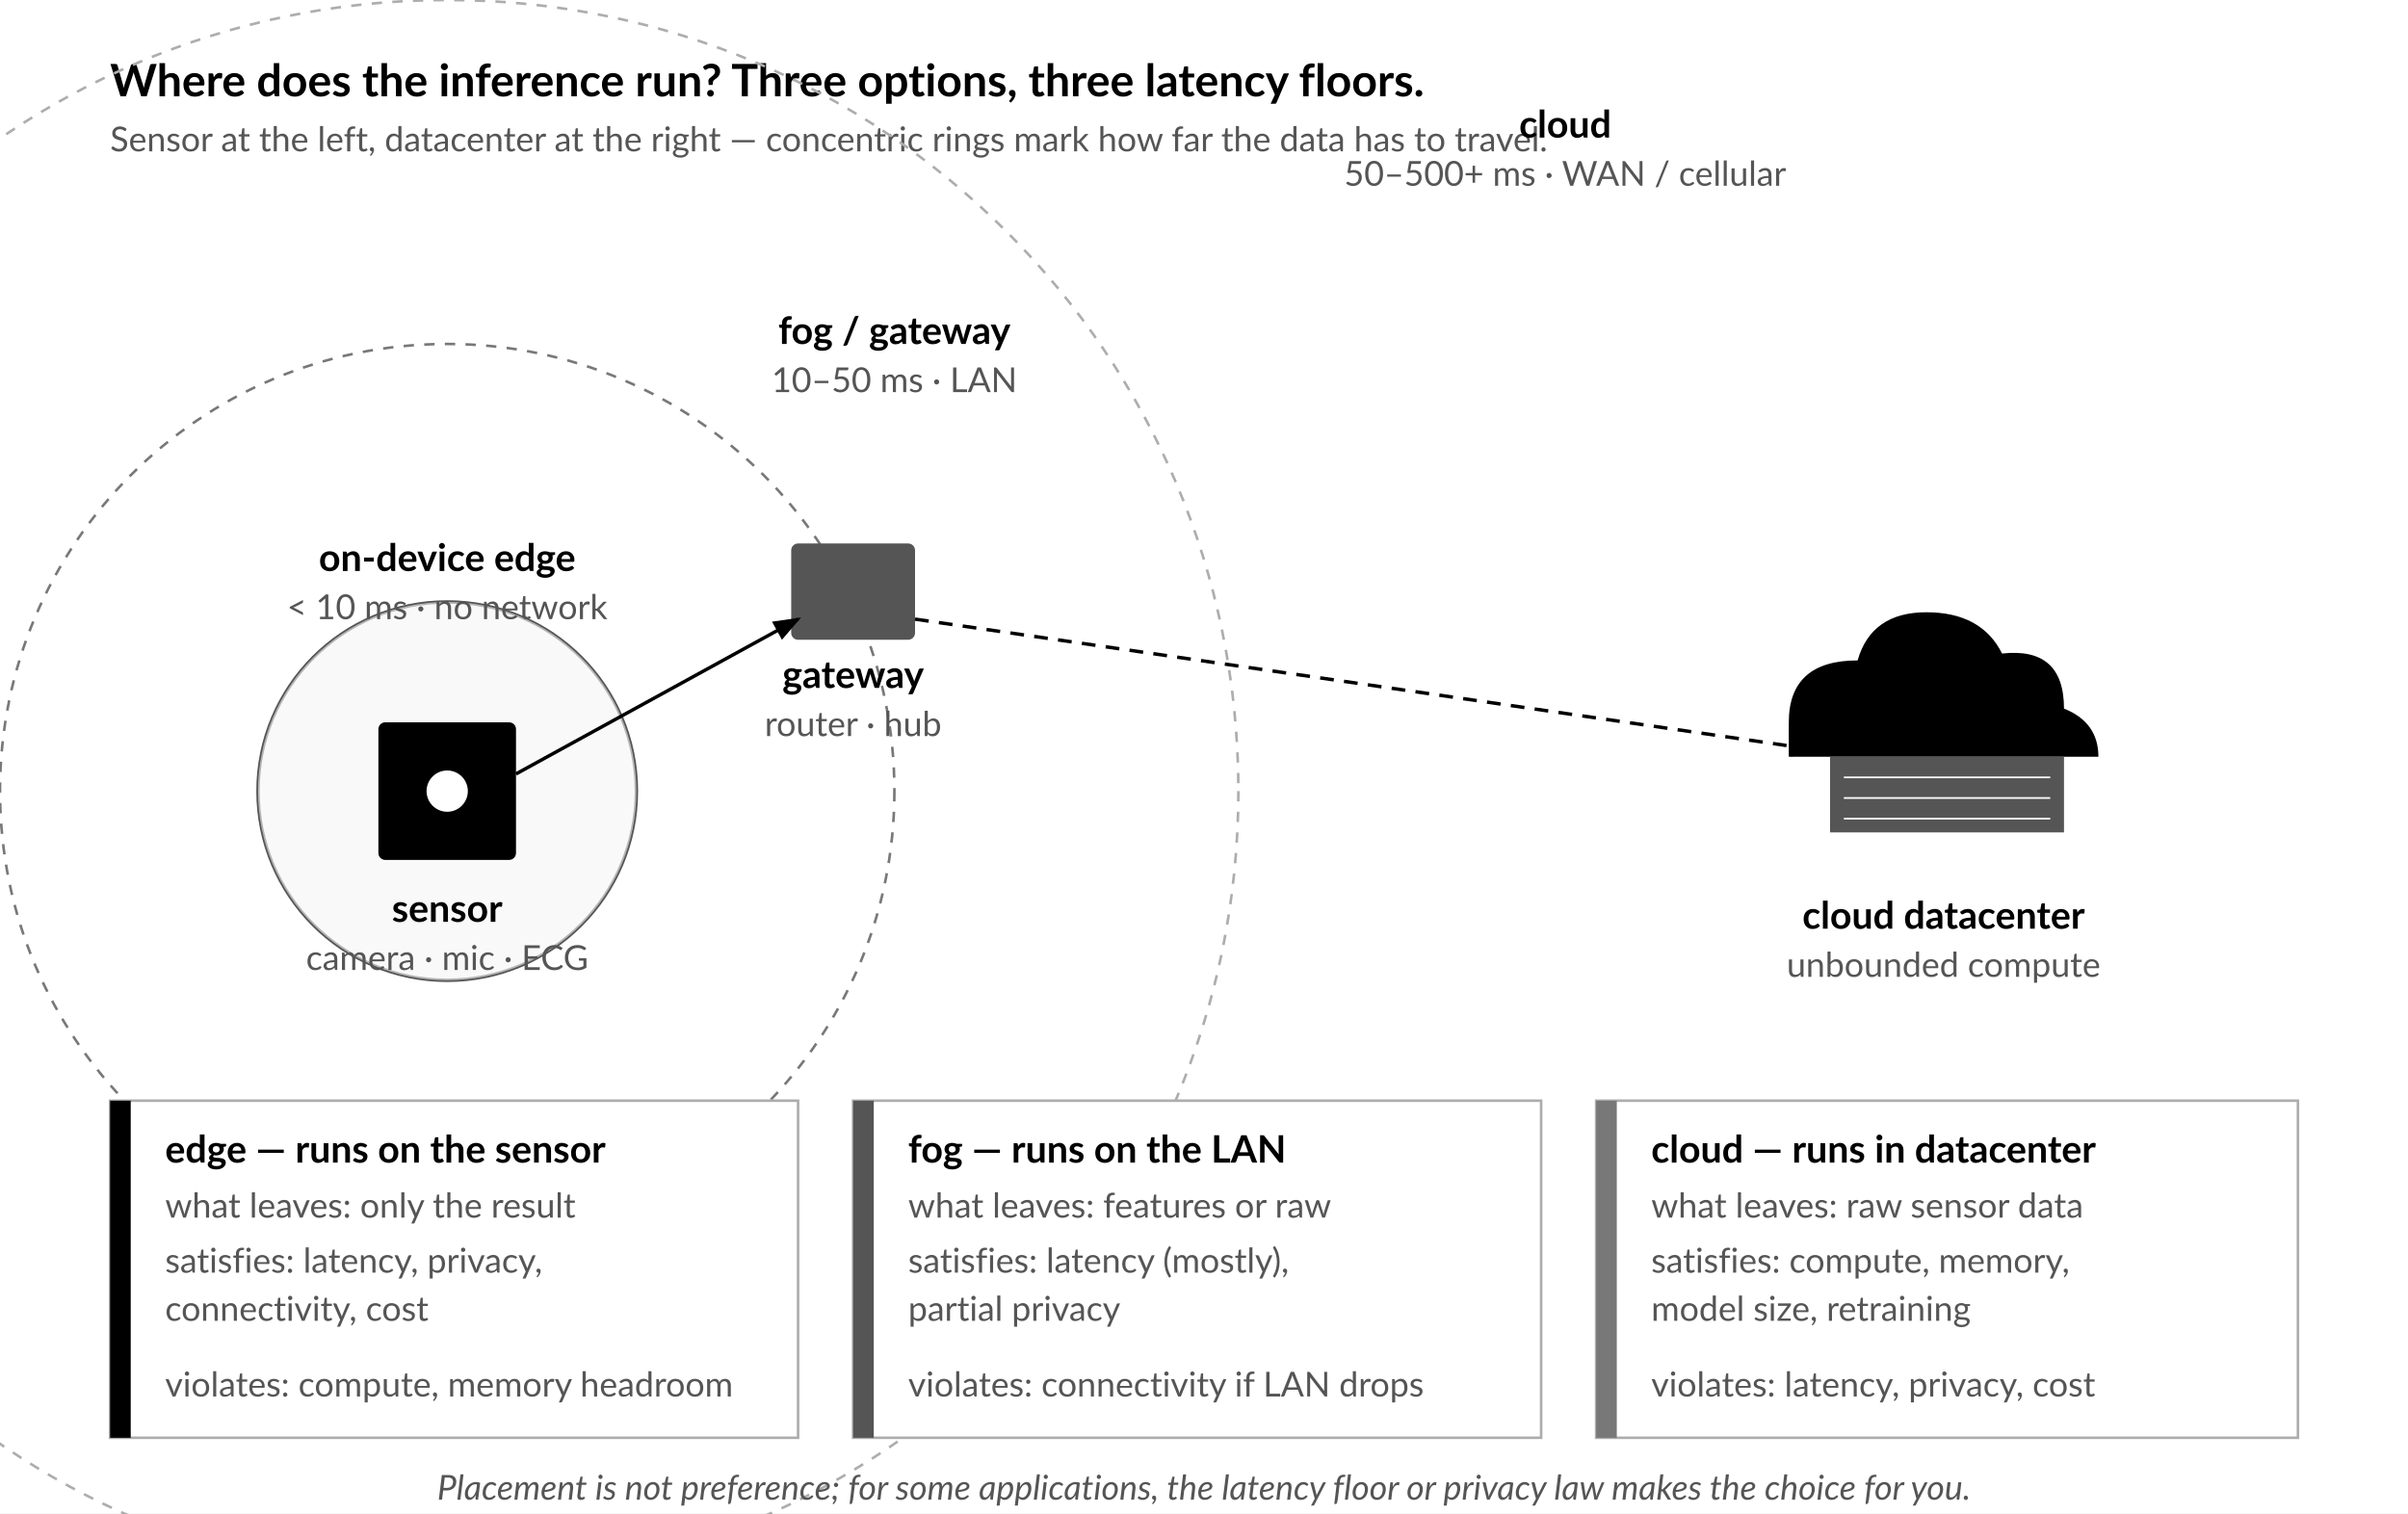
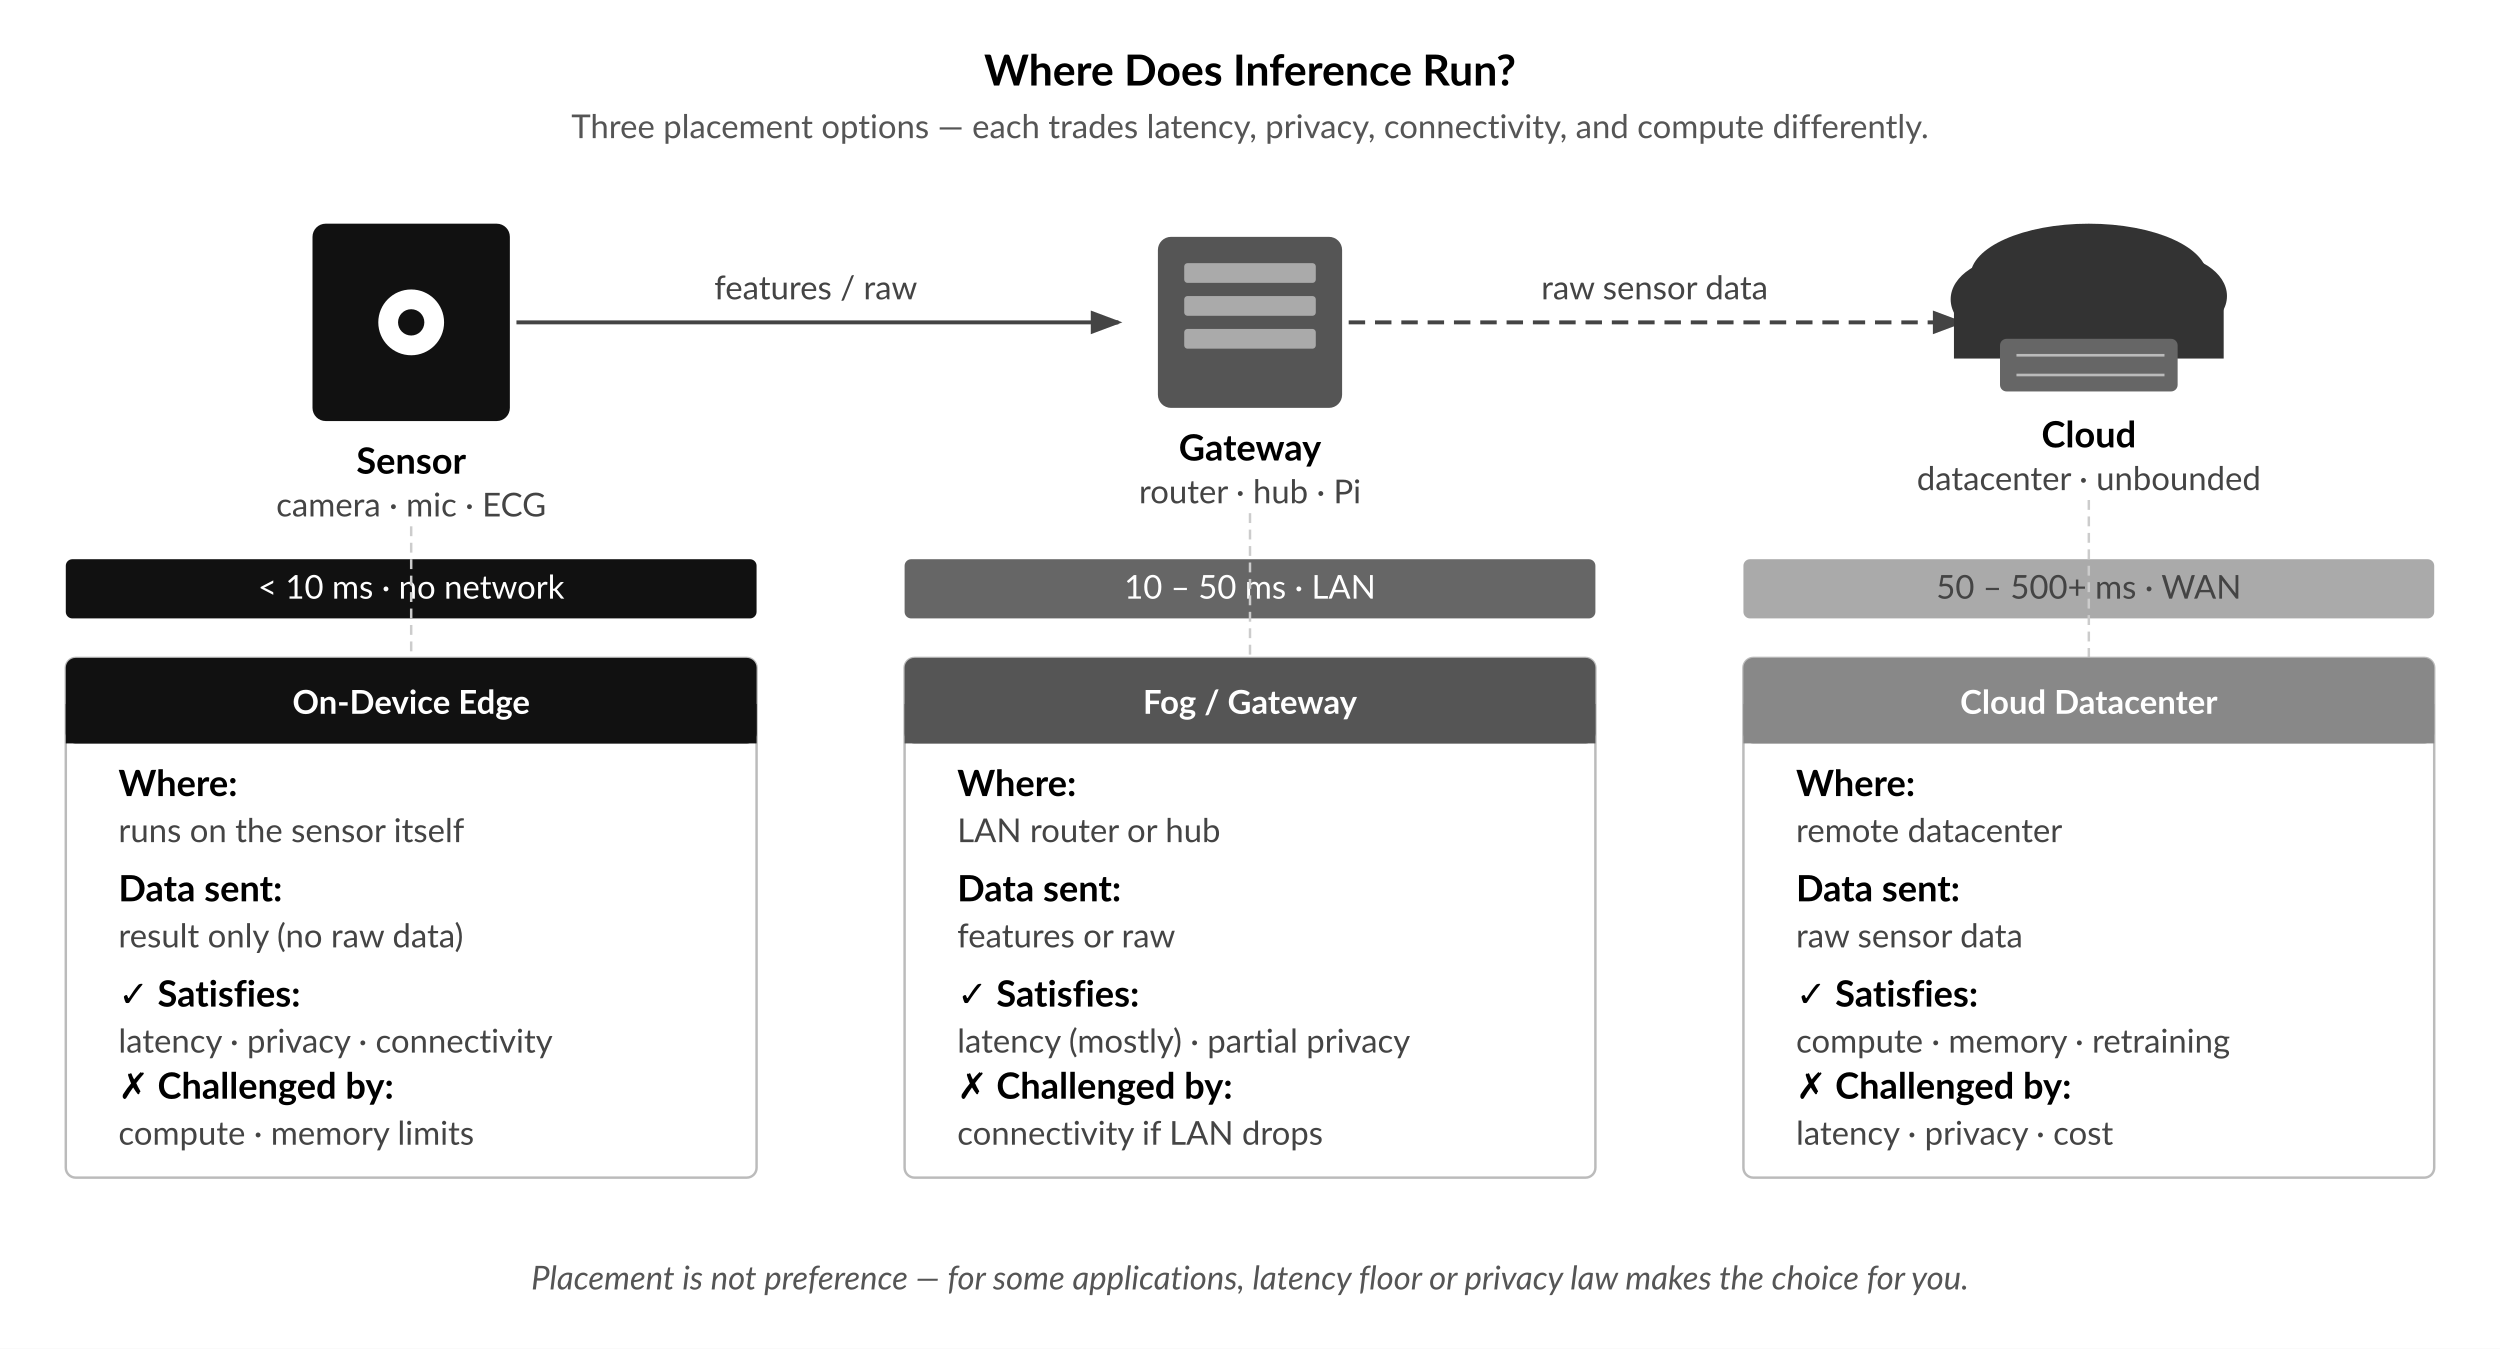
- <svg xmlns="http://www.w3.org/2000/svg" viewBox="0 0 700 440" role="img" aria-labelledby="t03 d03">
+ <svg xmlns="http://www.w3.org/2000/svg" viewBox="0 0 760 410" role="img" aria-labelledby="t03 d03">
  <defs>
    <style>
-       .ti { font-family: 'Real Head Pro', 'FF Real', Lato, sans-serif; font-size: 13px; font-weight: bold; fill: #000000; }
-       .lb { font-family: 'Real Head Pro', 'FF Real', Lato, sans-serif; font-size: 11px; fill: #000000; }
-       .sm { font-family: 'Real Head Pro', 'FF Real', Lato, sans-serif; font-size: 10px; fill: #555555; }
-       .cap { font-family: 'Real Head Pro', 'FF Real', Lato, sans-serif; font-size: 10px; font-style: italic; fill: #555555; }
-       .nm { font-family: 'Real Head Pro', 'FF Real', Lato, sans-serif; font-size: 11px; font-weight: bold; fill: #000000; }
+       .ti  { font-family: Lato, 'Helvetica Neue', Arial, sans-serif; font-size: 13px; font-weight: bold; fill: #000000; }
+       .sub { font-family: Lato, 'Helvetica Neue', Arial, sans-serif; font-size: 10px; fill: #555555; }
+       .nm  { font-family: Lato, 'Helvetica Neue', Arial, sans-serif; font-size: 11px; font-weight: bold; fill: #000000; }
+       .sm  { font-family: Lato, 'Helvetica Neue', Arial, sans-serif; font-size: 10px; fill: #444444; }
+       .wh  { font-family: Lato, 'Helvetica Neue', Arial, sans-serif; font-size: 10px; fill: #FFFFFF; }
+       .cap { font-family: Lato, 'Helvetica Neue', Arial, sans-serif; font-size: 10px; font-style: italic; fill: #555555; }
    </style>
-     <marker id="ar3" markerWidth="8" markerHeight="6" refX="7" refY="3" orient="auto">
-       <polygon points="0 0, 8 3, 0 6" fill="#000000" />
+     <marker id="arr" markerWidth="8" markerHeight="6" refX="7" refY="3" orient="auto">
+       <polygon points="0 0, 8 3, 0 6" fill="#444444" />
    </marker>
  </defs>
-   <rect width="700" height="440" fill="#FFFFFF" />
-   <text x="32" y="28" class="ti">Where does the inference run? Three options, three latency floors.</text>
-   <text x="32" y="44" class="sm">Sensor at the left, datacenter at the right — concentric rings mark how far the data has to travel.</text>
-   <circle cx="130" cy="230" r="230" fill="none" stroke="#ADADAD" stroke-width="0.75" stroke-dasharray="3 3" />
-   <circle cx="130" cy="230" r="130" fill="none" stroke="#787878" stroke-width="0.75" stroke-dasharray="3 3" />
-   <circle cx="130" cy="230" r="55" fill="none" stroke="#555555" stroke-width="1" />
-   <circle cx="130" cy="230" r="55" fill="#F5F5F5" opacity="0.6" />
-   <rect x="110" y="210" width="40" height="40" fill="#000000" rx="2" />
-   <circle cx="130" cy="230" r="6" fill="#FFFFFF" />
-   <text x="130" y="268" text-anchor="middle" class="nm">sensor</text>
-   <text x="130" y="282" text-anchor="middle" class="sm">camera · mic · ECG</text>
-   <rect x="230" y="158" width="36" height="28" fill="#555555" rx="2" />
-   <text x="248" y="176" text-anchor="middle" class="sm" fill="#FFFFFF">GW</text>
-   <text x="248" y="200" text-anchor="middle" class="nm">gateway</text>
-   <text x="248" y="214" text-anchor="middle" class="sm">router · hub</text>
-   <g transform="translate(560, 220)">
-     <path d="M -40 -10 Q -40 -28 -20 -28 Q -16 -42 0 -42 Q 16 -42 22 -30 Q 40 -32 40 -14 Q 50 -10 50 0 L -40 0 Z" fill="#000000" />
-     <rect x="-28" y="0" width="68" height="22" fill="#555555" />
-     <line x1="-24" y1="6" x2="36" y2="6" stroke="#FFFFFF" stroke-width="0.5" />
-     <line x1="-24" y1="12" x2="36" y2="12" stroke="#FFFFFF" stroke-width="0.5" />
-     <line x1="-24" y1="18" x2="36" y2="18" stroke="#FFFFFF" stroke-width="0.5" />
-   </g>
-   <text x="565" y="270" text-anchor="middle" class="nm">cloud datacenter</text>
-   <text x="565" y="284" text-anchor="middle" class="sm">unbounded compute</text>
-   <line x1="150" y1="225" x2="232" y2="180" stroke="#000000" stroke-width="1" marker-end="url(#ar3)" />
-   <line x1="266" y1="180" x2="528" y2="218" stroke="#000000" stroke-width="1" stroke-dasharray="4 3" marker-end="url(#ar3)" />
-   <text x="130" y="166" text-anchor="middle" class="nm">on-device edge</text>
-   <text x="130" y="180" text-anchor="middle" class="sm">&lt; 10 ms · no network</text>
-   <text x="260" y="100" text-anchor="middle" class="nm">fog / gateway</text>
-   <text x="260" y="114" text-anchor="middle" class="sm">10–50 ms · LAN</text>
-   <text x="455" y="40" text-anchor="middle" class="nm">cloud</text>
-   <text x="455" y="54" text-anchor="middle" class="sm">50–500+ ms · WAN / cellular</text>
-   <rect x="32" y="320" width="200" height="98" fill="#FFFFFF" stroke="#ADADAD" stroke-width="0.75" />
-   <rect x="32" y="320" width="6" height="98" fill="#000000" />
-   <text x="48" y="338" class="nm">edge — runs on the sensor</text>
-   <text x="48" y="354" class="sm">what leaves: only the result</text>
-   <text x="48" y="370" class="sm">satisfies: latency, privacy,</text>
-   <text x="48" y="384" class="sm">connectivity, cost</text>
-   <text x="48" y="406" class="sm">violates: compute, memory headroom</text>
-   <rect x="248" y="320" width="200" height="98" fill="#FFFFFF" stroke="#ADADAD" stroke-width="0.75" />
-   <rect x="248" y="320" width="6" height="98" fill="#555555" />
-   <text x="264" y="338" class="nm">fog — runs on the LAN</text>
-   <text x="264" y="354" class="sm">what leaves: features or raw</text>
-   <text x="264" y="370" class="sm">satisfies: latency (mostly),</text>
-   <text x="264" y="384" class="sm">partial privacy</text>
-   <text x="264" y="406" class="sm">violates: connectivity if LAN drops</text>
-   <rect x="464" y="320" width="204" height="98" fill="#FFFFFF" stroke="#ADADAD" stroke-width="0.75" />
-   <rect x="464" y="320" width="6" height="98" fill="#787878" />
-   <text x="480" y="338" class="nm">cloud — runs in datacenter</text>
-   <text x="480" y="354" class="sm">what leaves: raw sensor data</text>
-   <text x="480" y="370" class="sm">satisfies: compute, memory,</text>
-   <text x="480" y="384" class="sm">model size, retraining</text>
-   <text x="480" y="406" class="sm">violates: latency, privacy, cost</text>
-   <text x="350" y="436" text-anchor="middle" class="cap">Placement is not preference; for some applications, the latency floor or privacy law makes the choice for you.</text>
+   <rect width="760" height="410" fill="#FFFFFF" />
+   <text x="380" y="26" text-anchor="middle" class="ti">Where Does Inference Run?</text>
+   <text x="380" y="42" text-anchor="middle" class="sub">Three placement options — each trades latency, privacy, connectivity, and compute differently.</text>
+   <rect x="95" y="68" width="60" height="60" rx="4" fill="#111111" />
+   <circle cx="125" cy="98" r="10" fill="#FFFFFF" />
+   <circle cx="125" cy="98" r="4" fill="#111111" />
+   <text x="125" y="144" text-anchor="middle" class="nm">Sensor</text>
+   <text x="125" y="157" text-anchor="middle" class="sm">camera · mic · ECG</text>
+   <line x1="157" y1="98" x2="340" y2="98" stroke="#444444" stroke-width="1.2" marker-end="url(#arr)" />
+   <text x="248" y="91" text-anchor="middle" class="sm">features / raw</text>
+   <rect x="352" y="72" width="56" height="52" rx="4" fill="#555555" />
+   <rect x="360" y="80" width="40" height="6" rx="1" fill="#AAAAAA" />
+   <rect x="360" y="90" width="40" height="6" rx="1" fill="#AAAAAA" />
+   <rect x="360" y="100" width="40" height="6" rx="1" fill="#AAAAAA" />
+   <text x="380" y="140" text-anchor="middle" class="nm">Gateway</text>
+   <text x="380" y="153" text-anchor="middle" class="sm">router · hub · Pi</text>
+   <line x1="410" y1="98" x2="596" y2="98" stroke="#444444" stroke-width="1.2" stroke-dasharray="5 3" marker-end="url(#arr)" />
+   <text x="503" y="91" text-anchor="middle" class="sm">raw sensor data</text>
+   <ellipse cx="635" cy="84" rx="36" ry="16" fill="#333333" />
+   <ellipse cx="613" cy="91" rx="20" ry="13" fill="#333333" />
+   <ellipse cx="657" cy="90" rx="20" ry="13" fill="#333333" />
+   <rect x="594" y="89" width="82" height="20" fill="#333333" />
+   <rect x="608" y="103" width="54" height="16" rx="2" fill="#666666" />
+   <line x1="613" y1="108" x2="658" y2="108" stroke="#BBBBBB" stroke-width="0.8" />
+   <line x1="613" y1="114" x2="658" y2="114" stroke="#BBBBBB" stroke-width="0.8" />
+   <text x="635" y="136" text-anchor="middle" class="nm">Cloud</text>
+   <text x="635" y="149" text-anchor="middle" class="sm">datacenter · unbounded</text>
+   <text x="20" y="185" class="sm" font-weight="bold">Latency:</text>
+   <rect x="20" y="170" width="210" height="18" rx="2" fill="#111111" />
+   <text x="125" y="182" text-anchor="middle" class="wh">&lt; 10 ms · no network</text>
+   <rect x="275" y="170" width="210" height="18" rx="2" fill="#666666" />
+   <text x="380" y="182" text-anchor="middle" class="wh">10 – 50 ms · LAN</text>
+   <rect x="530" y="170" width="210" height="18" rx="2" fill="#AAAAAA" />
+   <text x="635" y="182" text-anchor="middle" class="sm" fill="#111111">50 – 500+ ms · WAN</text>
+   <line x1="125" y1="160" x2="125" y2="200" stroke="#CCCCCC" stroke-width="0.75" stroke-dasharray="3 2" />
+   <line x1="380" y1="156" x2="380" y2="200" stroke="#CCCCCC" stroke-width="0.75" stroke-dasharray="3 2" />
+   <line x1="635" y1="152" x2="635" y2="200" stroke="#CCCCCC" stroke-width="0.75" stroke-dasharray="3 2" />
+   <rect x="20" y="200" width="210" height="158" rx="3" fill="#FFFFFF" stroke="#BBBBBB" stroke-width="0.75" />
+   <rect x="20" y="200" width="210" height="26" rx="3" fill="#111111" />
+   <rect x="20" y="214" width="210" height="12" fill="#111111" />
+   <text x="125" y="217" text-anchor="middle" class="wh" font-weight="bold">On-Device Edge</text>
+   <text x="36" y="242" class="nm">Where:</text>
+   <text x="36" y="256" class="sm">runs on the sensor itself</text>
+   <text x="36" y="274" class="nm">Data sent:</text>
+   <text x="36" y="288" class="sm">result only (no raw data)</text>
+   <text x="36" y="306" class="nm">✓ Satisfies:</text>
+   <text x="36" y="320" class="sm">latency · privacy · connectivity</text>
+   <text x="36" y="334" class="nm">✗ Challenged by:</text>
+   <text x="36" y="348" class="sm">compute · memory limits</text>
+   <rect x="275" y="200" width="210" height="158" rx="3" fill="#FFFFFF" stroke="#BBBBBB" stroke-width="0.75" />
+   <rect x="275" y="200" width="210" height="26" rx="3" fill="#555555" />
+   <rect x="275" y="214" width="210" height="12" fill="#555555" />
+   <text x="380" y="217" text-anchor="middle" class="wh" font-weight="bold">Fog / Gateway</text>
+   <text x="291" y="242" class="nm">Where:</text>
+   <text x="291" y="256" class="sm">LAN router or hub</text>
+   <text x="291" y="274" class="nm">Data sent:</text>
+   <text x="291" y="288" class="sm">features or raw</text>
+   <text x="291" y="306" class="nm">✓ Satisfies:</text>
+   <text x="291" y="320" class="sm">latency (mostly) · partial privacy</text>
+   <text x="291" y="334" class="nm">✗ Challenged by:</text>
+   <text x="291" y="348" class="sm">connectivity if LAN drops</text>
+   <rect x="530" y="200" width="210" height="158" rx="3" fill="#FFFFFF" stroke="#BBBBBB" stroke-width="0.75" />
+   <rect x="530" y="200" width="210" height="26" rx="3" fill="#888888" />
+   <rect x="530" y="214" width="210" height="12" fill="#888888" />
+   <text x="635" y="217" text-anchor="middle" class="wh" font-weight="bold">Cloud Datacenter</text>
+   <text x="546" y="242" class="nm">Where:</text>
+   <text x="546" y="256" class="sm">remote datacenter</text>
+   <text x="546" y="274" class="nm">Data sent:</text>
+   <text x="546" y="288" class="sm">raw sensor data</text>
+   <text x="546" y="306" class="nm">✓ Satisfies:</text>
+   <text x="546" y="320" class="sm">compute · memory · retraining</text>
+   <text x="546" y="334" class="nm">✗ Challenged by:</text>
+   <text x="546" y="348" class="sm">latency · privacy · cost</text>
+   <text x="380" y="392" text-anchor="middle" class="cap">Placement is not preference — for some applications, latency floor or privacy law makes the choice for you.</text>
</svg>
